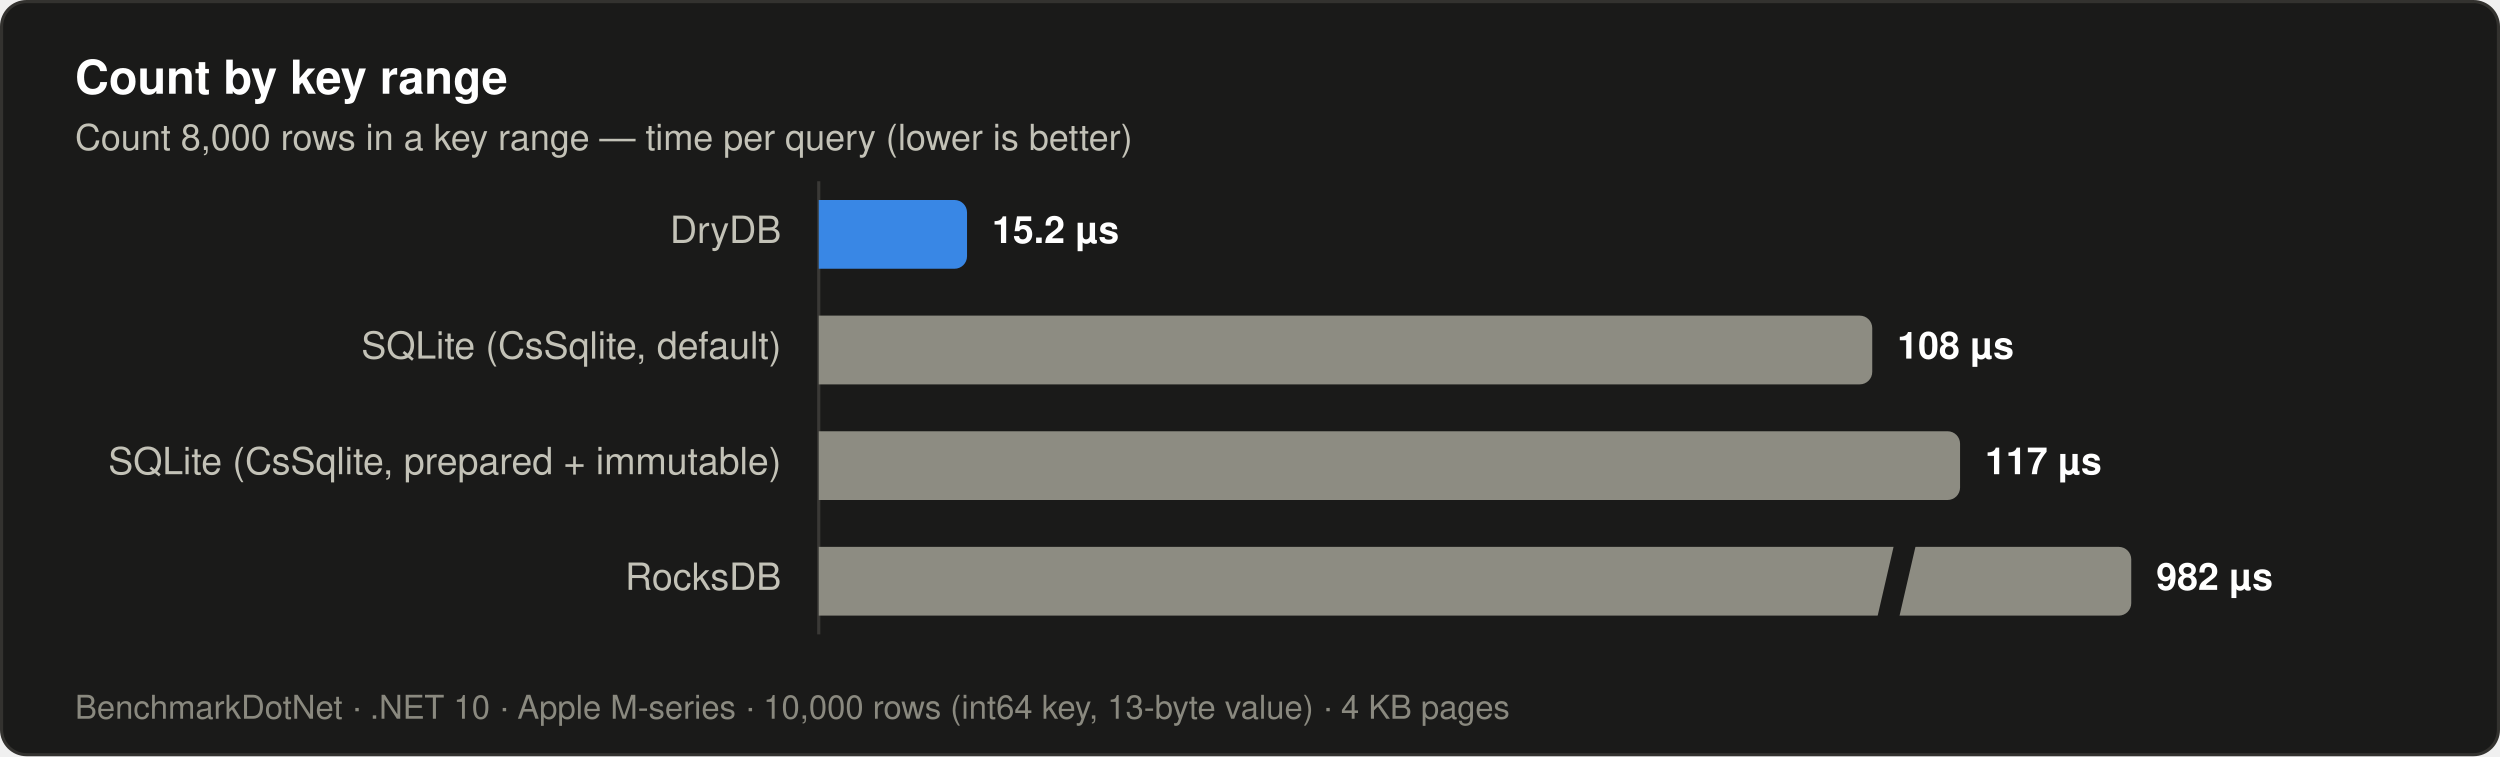
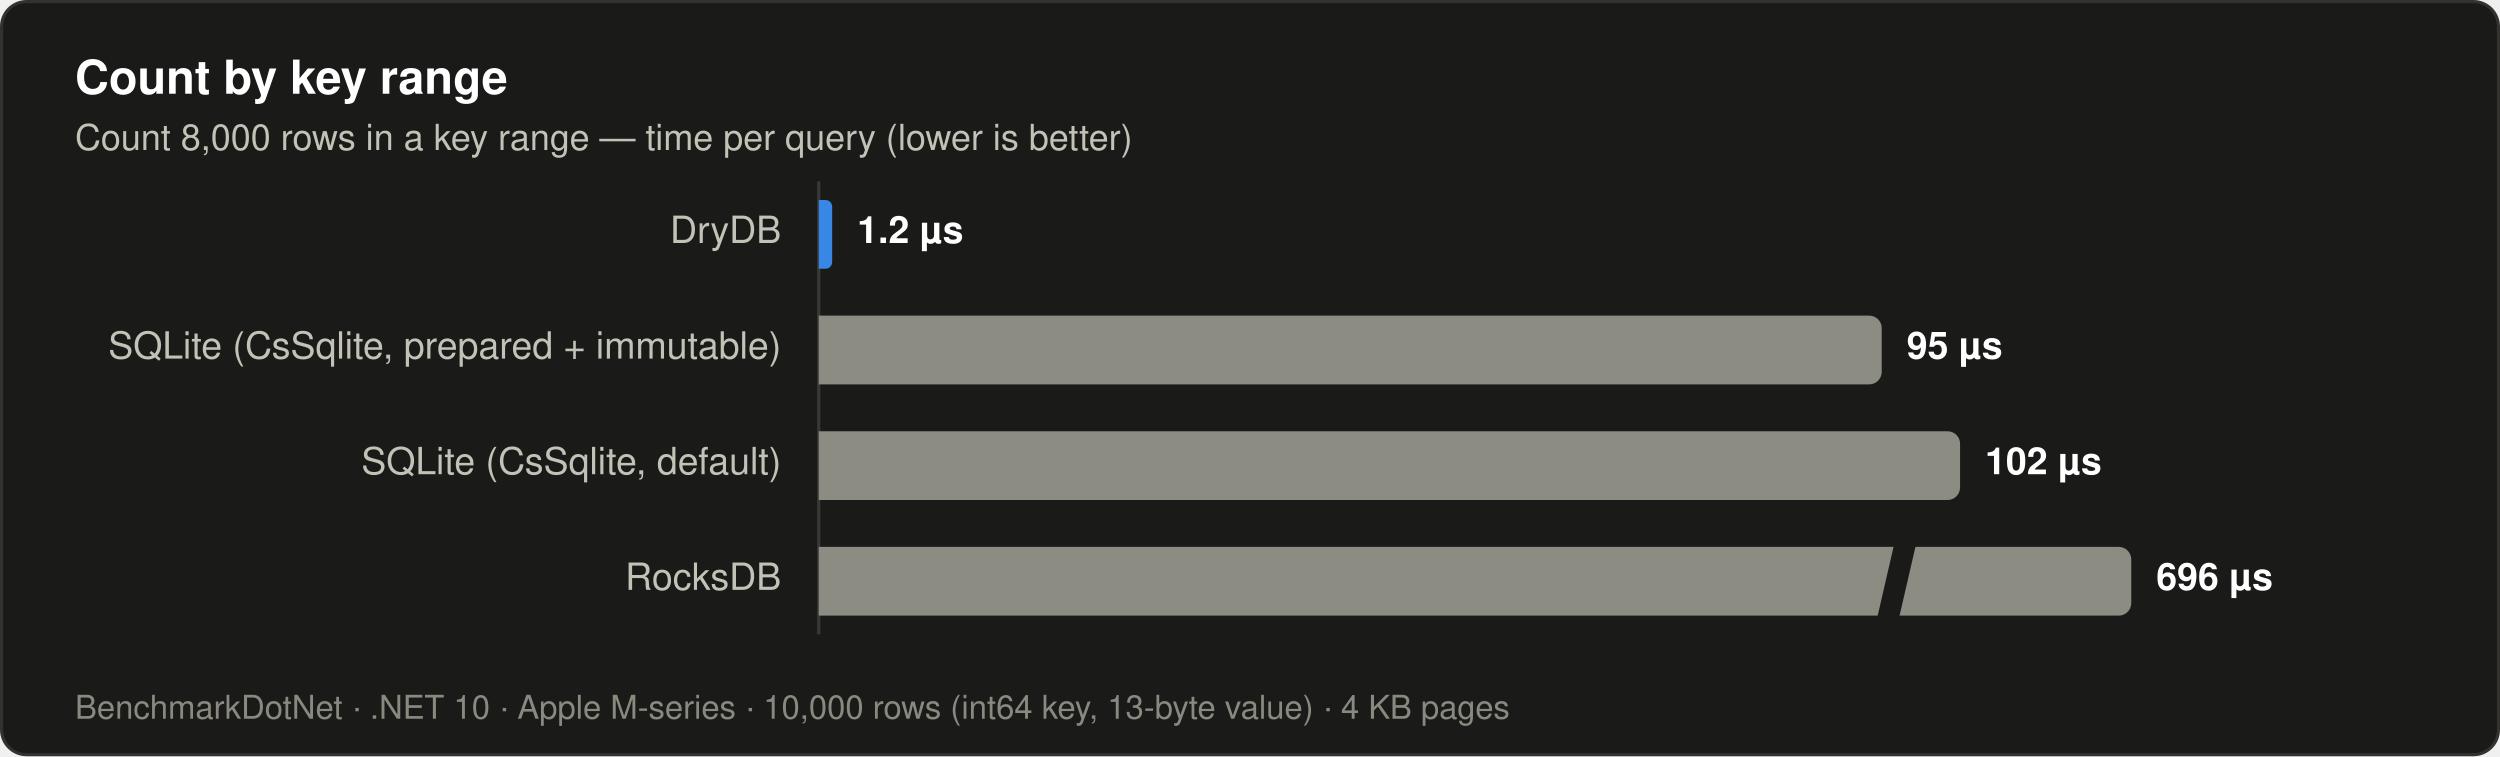
<svg xmlns="http://www.w3.org/2000/svg" viewBox="0 0 800 242" width="800" height="242" role="img" aria-label="Count by key range benchmark">
  <rect x="0.5" y="0.5" width="799" height="241" rx="8" fill="#1a1a19" stroke="#33322f" />
  <g font-family="ui-sans-serif, -apple-system, 'Segoe UI', Helvetica, Arial, sans-serif">
    <text x="24" y="30" font-size="15" font-weight="600" fill="#ffffff">Count by key range</text>
    <text x="24" y="48" font-size="11.5" fill="#c3c2b7">Count 8,000 rows in a key range — time per query (lower is better)</text>
    <line x1="262" y1="58" x2="262" y2="203" stroke="#3a3936" stroke-width="1" />
    <text x="250" y="75" text-anchor="end" dominant-baseline="central" font-size="12" fill="#c3c2b7">DryDB</text>
-     <path d="M262 64 h43.45 a4 4 0 0 1 4 4 v14 a4 4 0 0 1 -4 4 h-43.45 Z" fill="#3987e5" />
-     <text x="317.447" y="75" dominant-baseline="central" font-size="12" font-weight="600" fill="#ffffff">15.2 µs</text>
-     <text x="250" y="112" text-anchor="end" dominant-baseline="central" font-size="12" fill="#c3c2b7">SQLite (CsSqlite, default)</text>
-     <path d="M262 101 h333.12 a4 4 0 0 1 4 4 v14 a4 4 0 0 1 -4 4 h-333.12 Z" fill="#8d8c82" />
-     <text x="607.124" y="112" dominant-baseline="central" font-size="12" font-weight="600" fill="#ffffff">108 µs</text>
-     <text x="250" y="149" text-anchor="end" dominant-baseline="central" font-size="12" fill="#c3c2b7">SQLite (CsSqlite, prepared + immutable)</text>
+     <path d="M262 64 h2.15 a2.148 2.148 0 0 1 2.148 2.148 v17.703 a2.148 2.148 0 0 1 -2.148 2.148 h-2.15 Z" fill="#3987e5" />
+     <text x="274.297" y="75" dominant-baseline="central" font-size="12" font-weight="600" fill="#ffffff">1.2 µs</text>
+     <text x="250" y="112" text-anchor="end" dominant-baseline="central" font-size="12" fill="#c3c2b7">SQLite (CsSqlite, prepared + immutable)</text>
+     <path d="M262 101 h336.15 a4 4 0 0 1 4 4 v14 a4 4 0 0 1 -4 4 h-336.15 Z" fill="#8d8c82" />
+     <text x="610.153" y="112" dominant-baseline="central" font-size="12" font-weight="600" fill="#ffffff">95 µs</text>
+     <text x="250" y="149" text-anchor="end" dominant-baseline="central" font-size="12" fill="#c3c2b7">SQLite (CsSqlite, default)</text>
    <path d="M262 138 h361.22 a4 4 0 0 1 4 4 v14 a4 4 0 0 1 -4 4 h-361.22 Z" fill="#8d8c82" />
-     <text x="635.217" y="149" dominant-baseline="central" font-size="12" font-weight="600" fill="#ffffff">117 µs</text>
+     <text x="635.217" y="149" dominant-baseline="central" font-size="12" font-weight="600" fill="#ffffff">102 µs</text>
    <text x="250" y="186" text-anchor="end" dominant-baseline="central" font-size="12" fill="#c3c2b7">RocksDB</text>
    <path d="M262 175 h416.00 a4 4 0 0 1 4 4 v14 a4 4 0 0 1 -4 4 h-416 Z" fill="#8d8c82" />
    <path d="M606.4 173 l-6 26 h7 l6 -26 Z" fill="#1a1a19" />
-     <text x="690" y="186" dominant-baseline="central" font-size="12" font-weight="600" fill="#ffffff">982 µs</text>
+     <text x="690" y="186" dominant-baseline="central" font-size="12" font-weight="600" fill="#ffffff">696 µs</text>
    <text x="24" y="230" font-size="10.5" fill="#8a897f">BenchmarkDotNet · .NET 10 · Apple M-series · 10,000 rows (int64 key, 13-byte value) · 4 KB pages</text>
  </g>
</svg>
